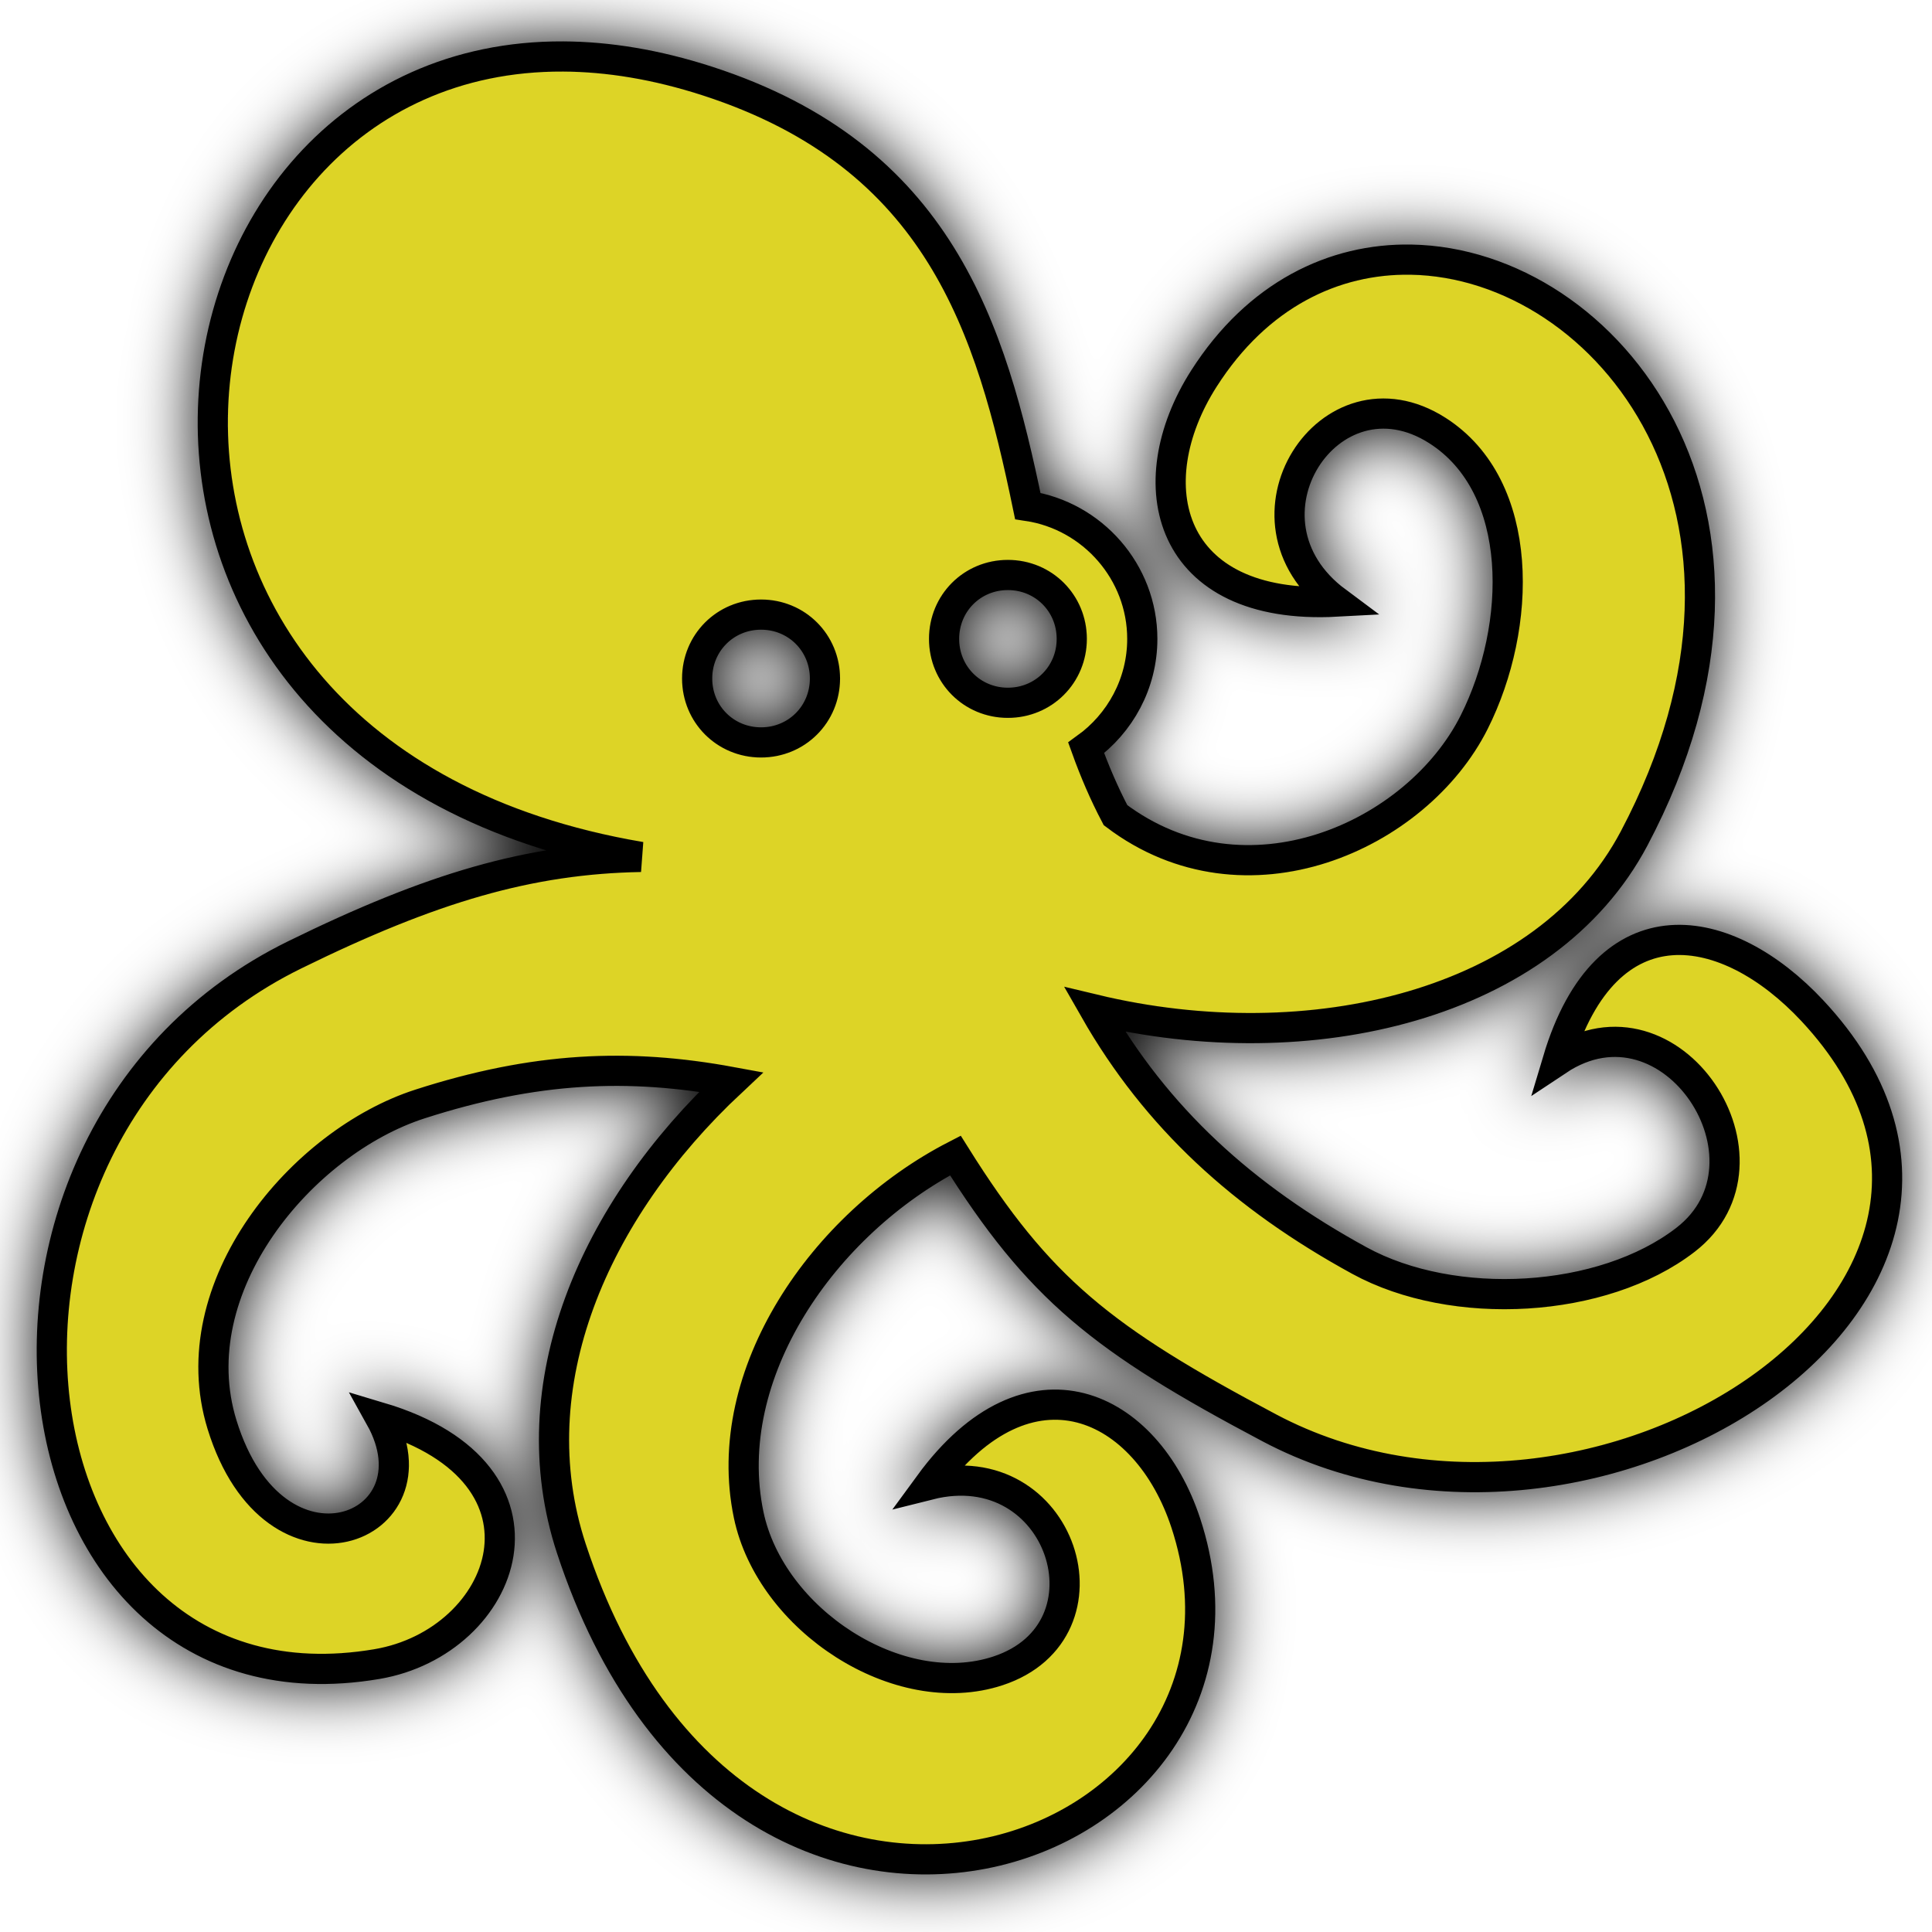
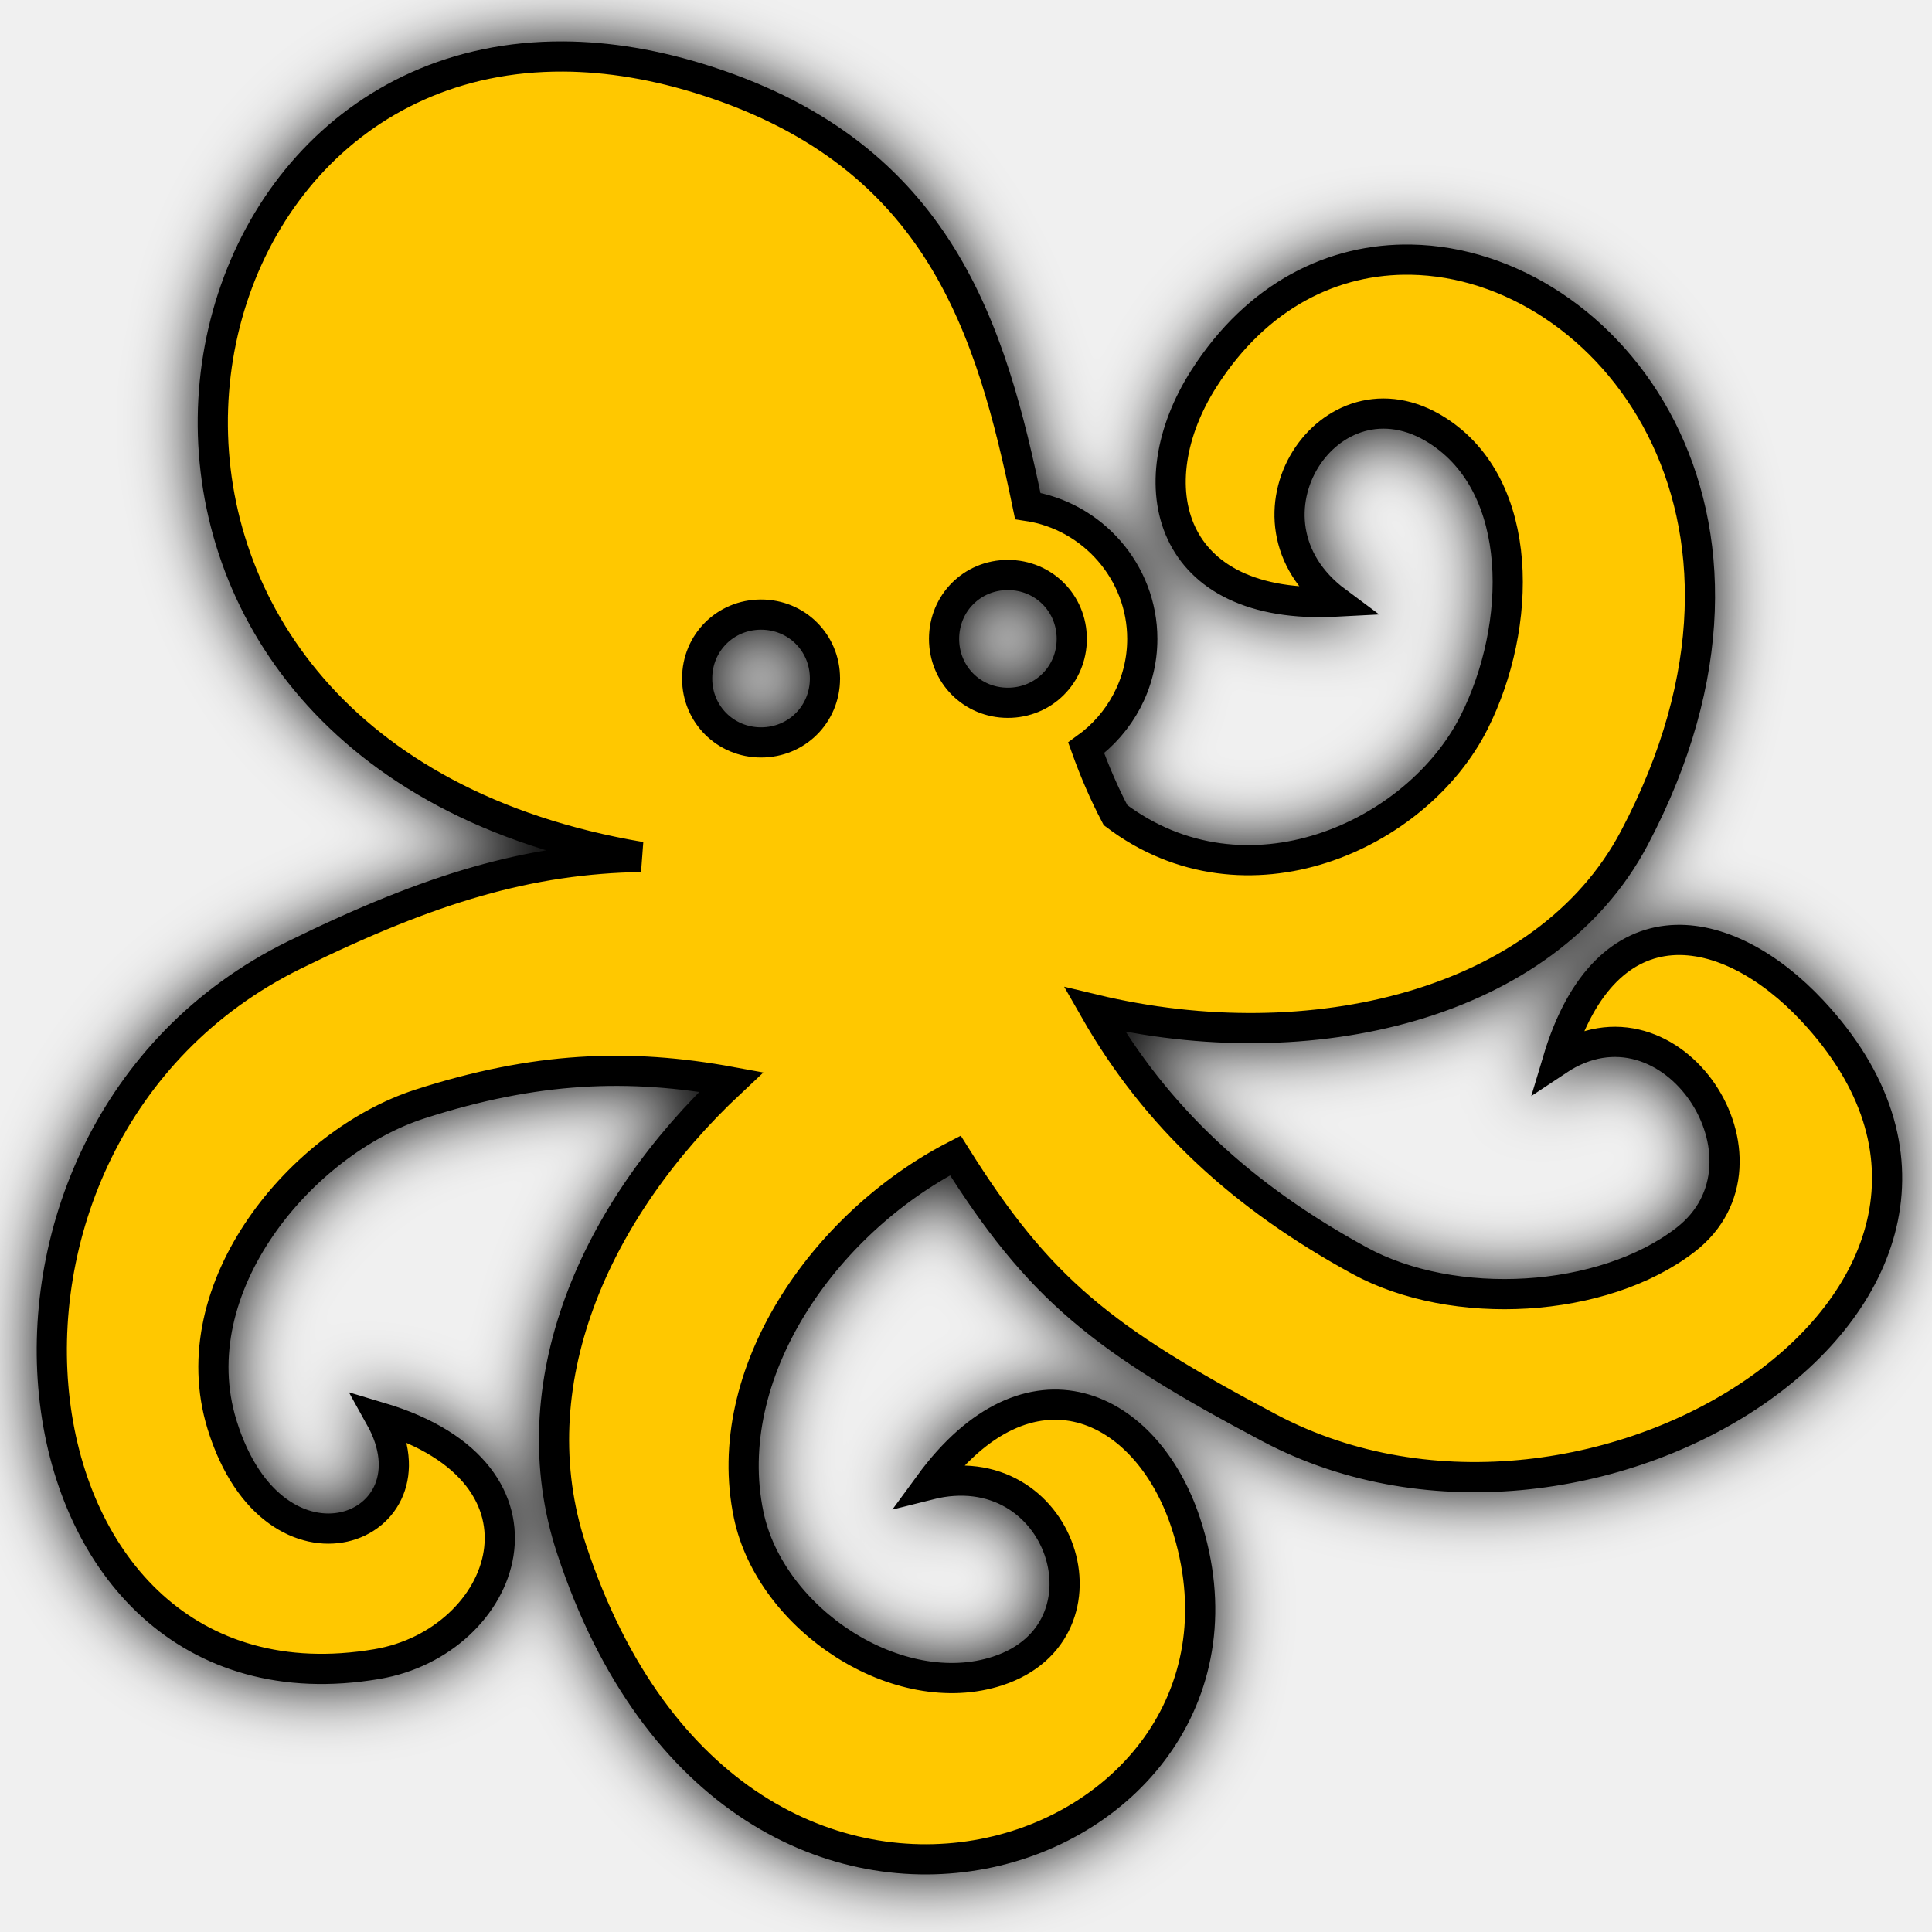
<svg xmlns="http://www.w3.org/2000/svg" viewBox="0 0 512 512" style="height: 512px; width: 512px;">
  <defs>
    <filter id="shadow-1" height="300%" width="300%" x="-100%" y="-100%">
      <feFlood flood-color="rgba(0, 0, 0, 1)" result="flood" />
      <feComposite in="flood" in2="SourceGraphic" operator="atop" result="composite" />
      <feGaussianBlur in="composite" stdDeviation="9" result="blur" />
      <feOffset dx="0" dy="0" result="offset" />
      <feComposite in="SourceGraphic" in2="offset" operator="over" />
    </filter>
  </defs>
-   <path d="M0 0h512v512H0z" fill="#ffffff" fill-opacity="1" />
  <g class="" transform="translate(-1,-5)" style="">
-     <path d="M150.25 19.97c-114.48-.574-139.972 184.95 20.563 212.124-29.5.534-55.382 8.11-91.75 25.97C-19.2 306.313.665 462.966 100.874 446c34.48-5.838 51.21-50.325.875-65.375 16.515 29.61-27.968 47.1-41.906 1.938-11.262-36.49 21.145-74.914 52.468-85 30.5-9.82 55.244-10.86 82.47-5.844-36.585 34.247-56.547 80.465-42.376 123.624 44.522 135.595 192.146 82.52 162.844-6.72-10.346-31.506-41.408-46.505-68-10.155 35.164-8.854 50.45 38.75 18.188 49.342-26.355 8.655-60.212-13.527-66.032-41.343-7.82-37.39 19.77-77.195 54.78-95.25 22.176 35.37 38.812 48.68 83.22 72.186 85.843 45.436 212.957-36.54 143.906-110.53-22.626-24.244-54.574-30.02-67.5 13.124 30.188-20.09 60.748 26.8 33.875 47.563-21.95 16.96-61.503 19.135-86.437 5.5-30.797-16.842-53.79-37.798-70.188-66.532 57.07 13.69 119.584-1.065 143-45.342 45.72-86.45-7.046-152.467-59.125-153.375-20.378-.356-40.654 9.237-54.875 31.5-17.85 27.946-9.815 61.533 35.157 59.124-29.11-21.628-1.9-63.623 26.717-45.343 23.378 14.932 22.494 51.88 9.75 77.28-15.165 30.23-60.573 50.738-95.062 24.657-3.008-5.71-5.563-11.683-7.78-17.843 8.99-6.49 14.874-17.028 14.874-28.875 0-17.772-13.252-32.64-30.345-35.218-9.763-47.134-23.34-92.648-84.844-112.594-13.64-4.424-26.437-6.472-38.28-6.53zm117.844 137.405c9.463 0 16.937 7.474 16.937 16.938 0 9.463-7.473 16.937-16.936 16.937-9.463 0-16.906-7.474-16.906-16.938 0-9.463 7.443-16.937 16.906-16.937zm-65.406 10.5c9.463 0 16.937 7.474 16.937 16.938 0 9.463-7.474 16.937-16.938 16.937-9.463 0-16.937-7.474-16.937-16.938 0-9.463 7.474-16.937 16.938-16.937z" fill="#ddd427" fill-opacity="1" stroke="#040404" stroke-opacity="1" stroke-width="8" filter="url(#shadow-1)" />
+     <path d="M150.25 19.97c-114.48-.574-139.972 184.95 20.563 212.124-29.5.534-55.382 8.11-91.75 25.97C-19.2 306.313.665 462.966 100.874 446c34.48-5.838 51.21-50.325.875-65.375 16.515 29.61-27.968 47.1-41.906 1.938-11.262-36.49 21.145-74.914 52.468-85 30.5-9.82 55.244-10.86 82.47-5.844-36.585 34.247-56.547 80.465-42.376 123.624 44.522 135.595 192.146 82.52 162.844-6.72-10.346-31.506-41.408-46.505-68-10.155 35.164-8.854 50.45 38.75 18.188 49.342-26.355 8.655-60.212-13.527-66.032-41.343-7.82-37.39 19.77-77.195 54.78-95.25 22.176 35.37 38.812 48.68 83.22 72.186 85.843 45.436 212.957-36.54 143.906-110.53-22.626-24.244-54.574-30.02-67.5 13.124 30.188-20.09 60.748 26.8 33.875 47.563-21.95 16.96-61.503 19.135-86.437 5.5-30.797-16.842-53.79-37.798-70.188-66.532 57.07 13.69 119.584-1.065 143-45.342 45.72-86.45-7.046-152.467-59.125-153.375-20.378-.356-40.654 9.237-54.875 31.5-17.85 27.946-9.815 61.533 35.157 59.124-29.11-21.628-1.9-63.623 26.717-45.343 23.378 14.932 22.494 51.88 9.75 77.28-15.165 30.23-60.573 50.738-95.062 24.657-3.008-5.71-5.563-11.683-7.78-17.843 8.99-6.49 14.874-17.028 14.874-28.875 0-17.772-13.252-32.64-30.345-35.218-9.763-47.134-23.34-92.648-84.844-112.594-13.64-4.424-26.437-6.472-38.28-6.53zm117.844 137.405c9.463 0 16.937 7.474 16.937 16.938 0 9.463-7.473 16.937-16.936 16.937-9.463 0-16.906-7.474-16.906-16.938 0-9.463 7.443-16.937 16.906-16.937zm-65.406 10.5c9.463 0 16.937 7.474 16.937 16.938 0 9.463-7.474 16.937-16.938 16.937-9.463 0-16.937-7.474-16.937-16.938 0-9.463 7.474-16.937 16.938-16.937z" fill="#ffc800" fill-opacity="1" stroke="#040404" stroke-opacity="1" stroke-width="8" filter="url(#shadow-1)" />
  </g>
</svg>
